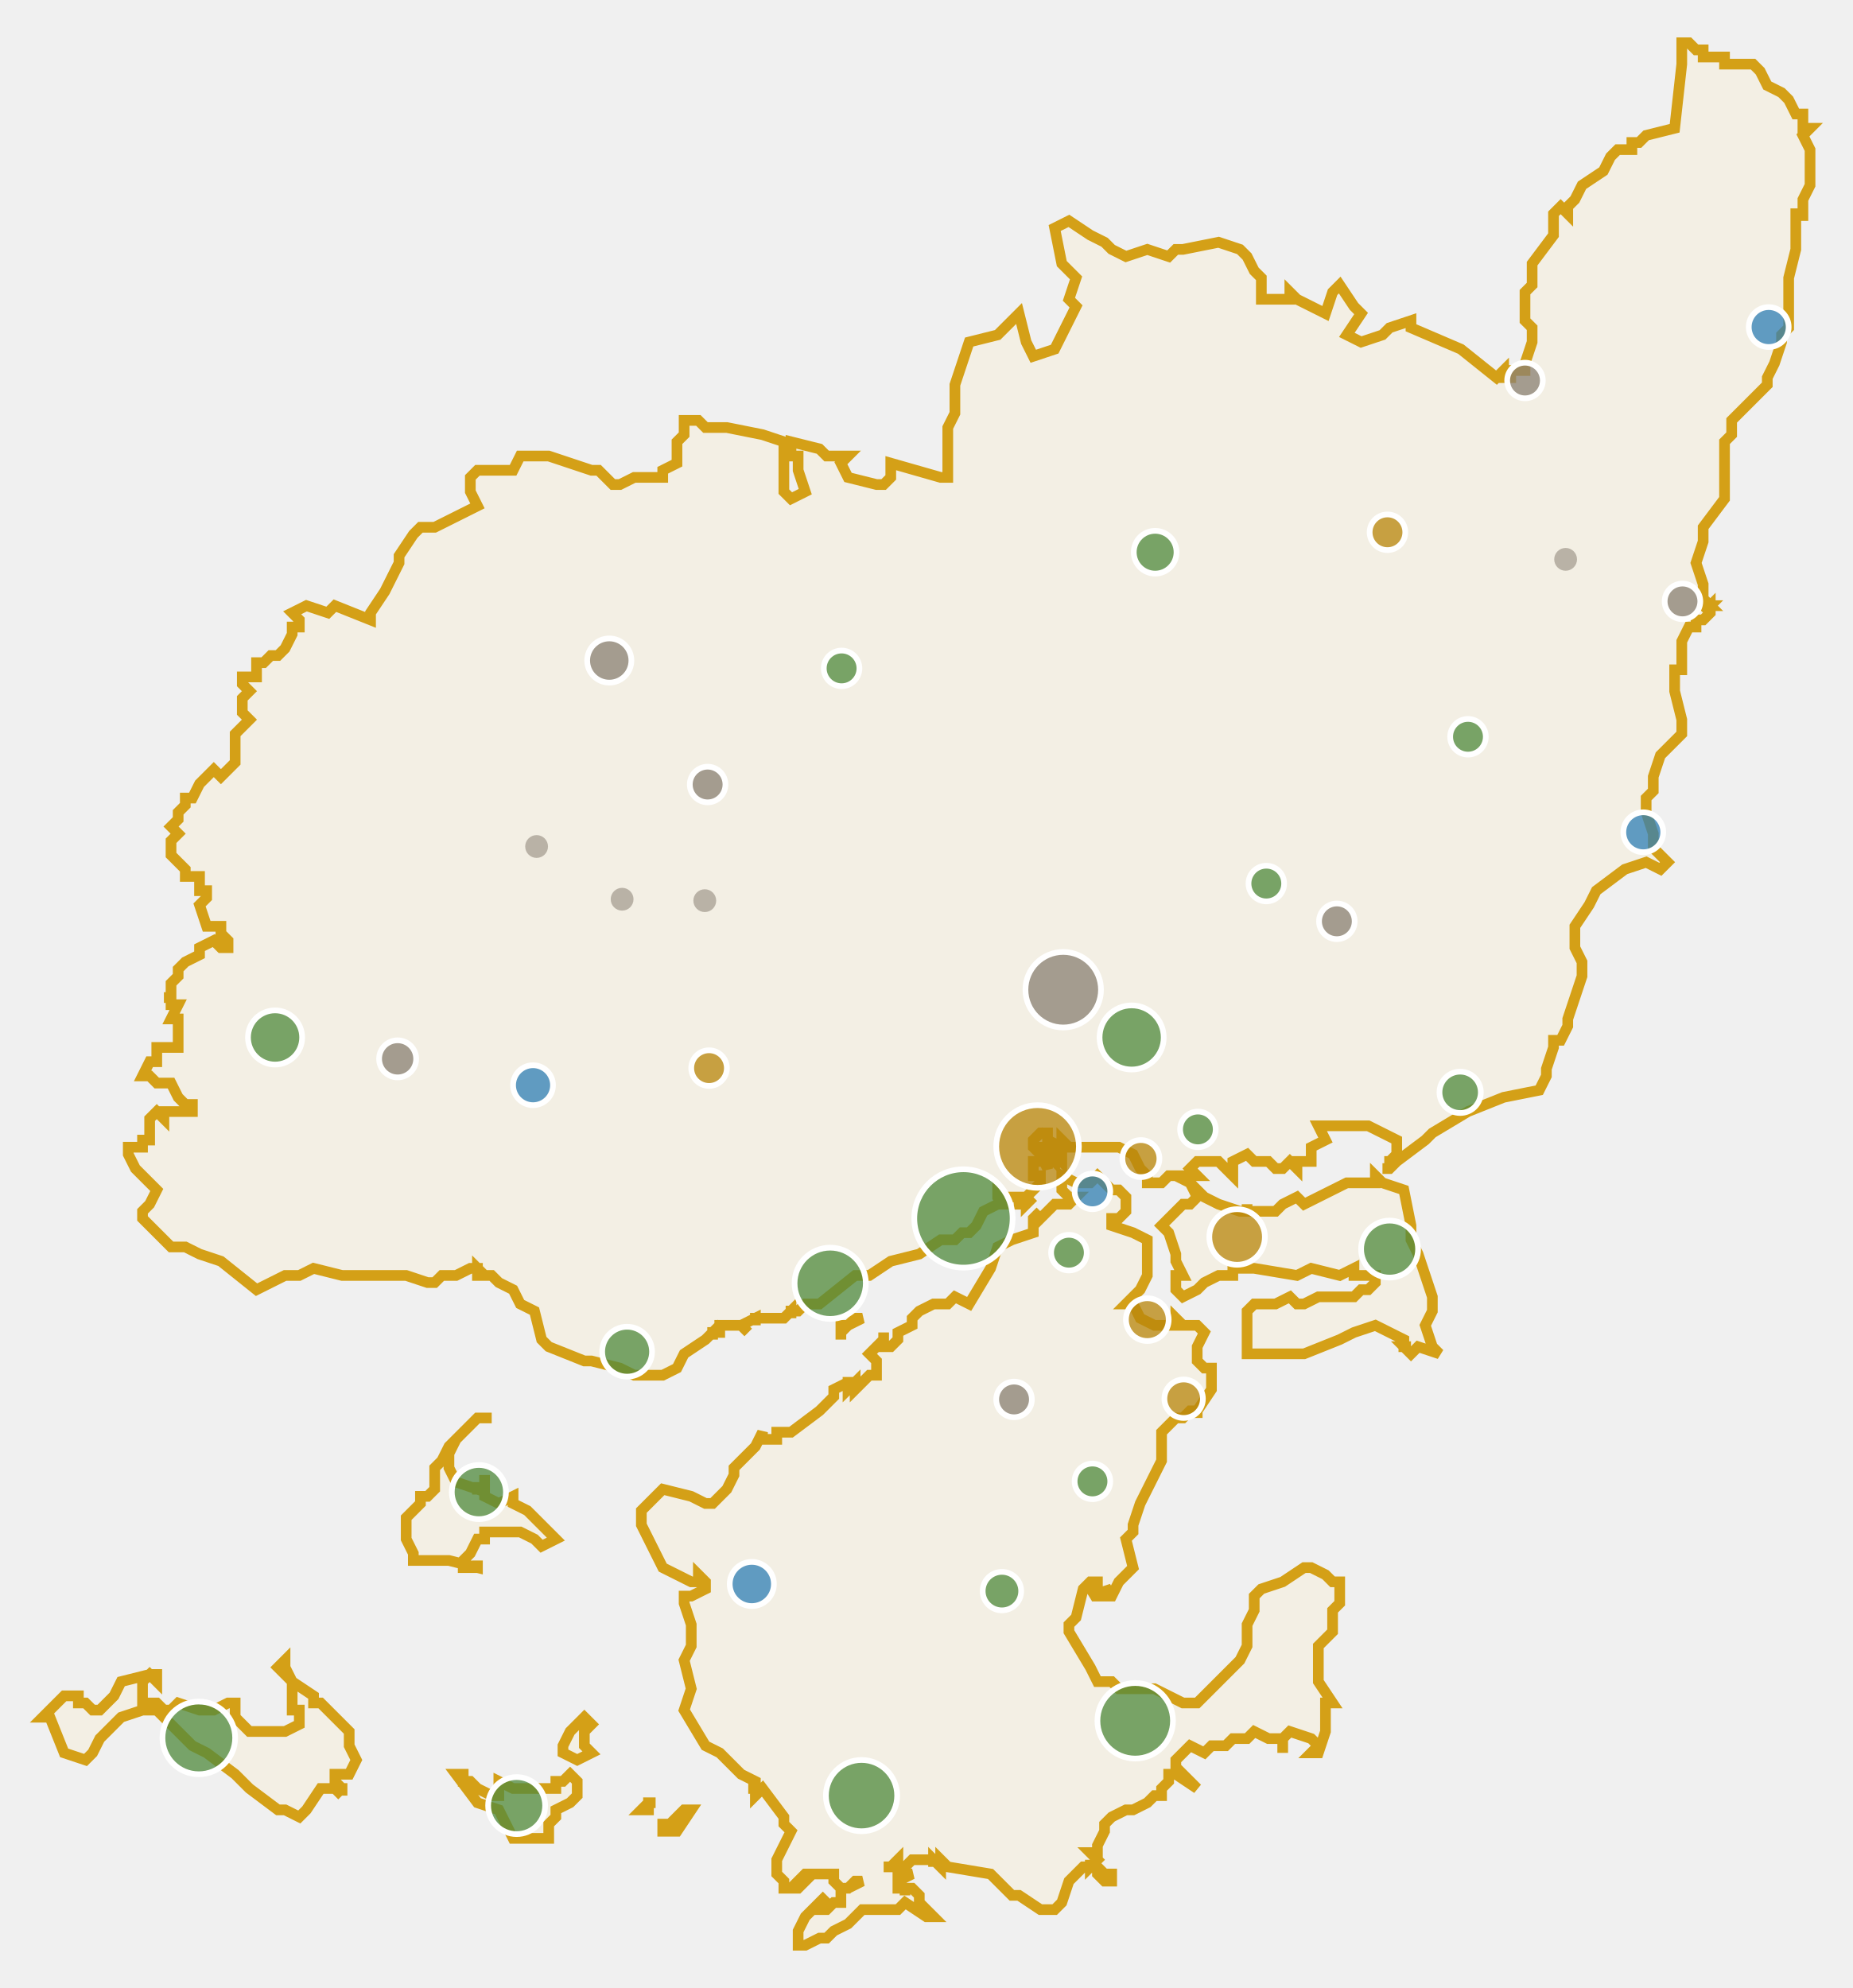
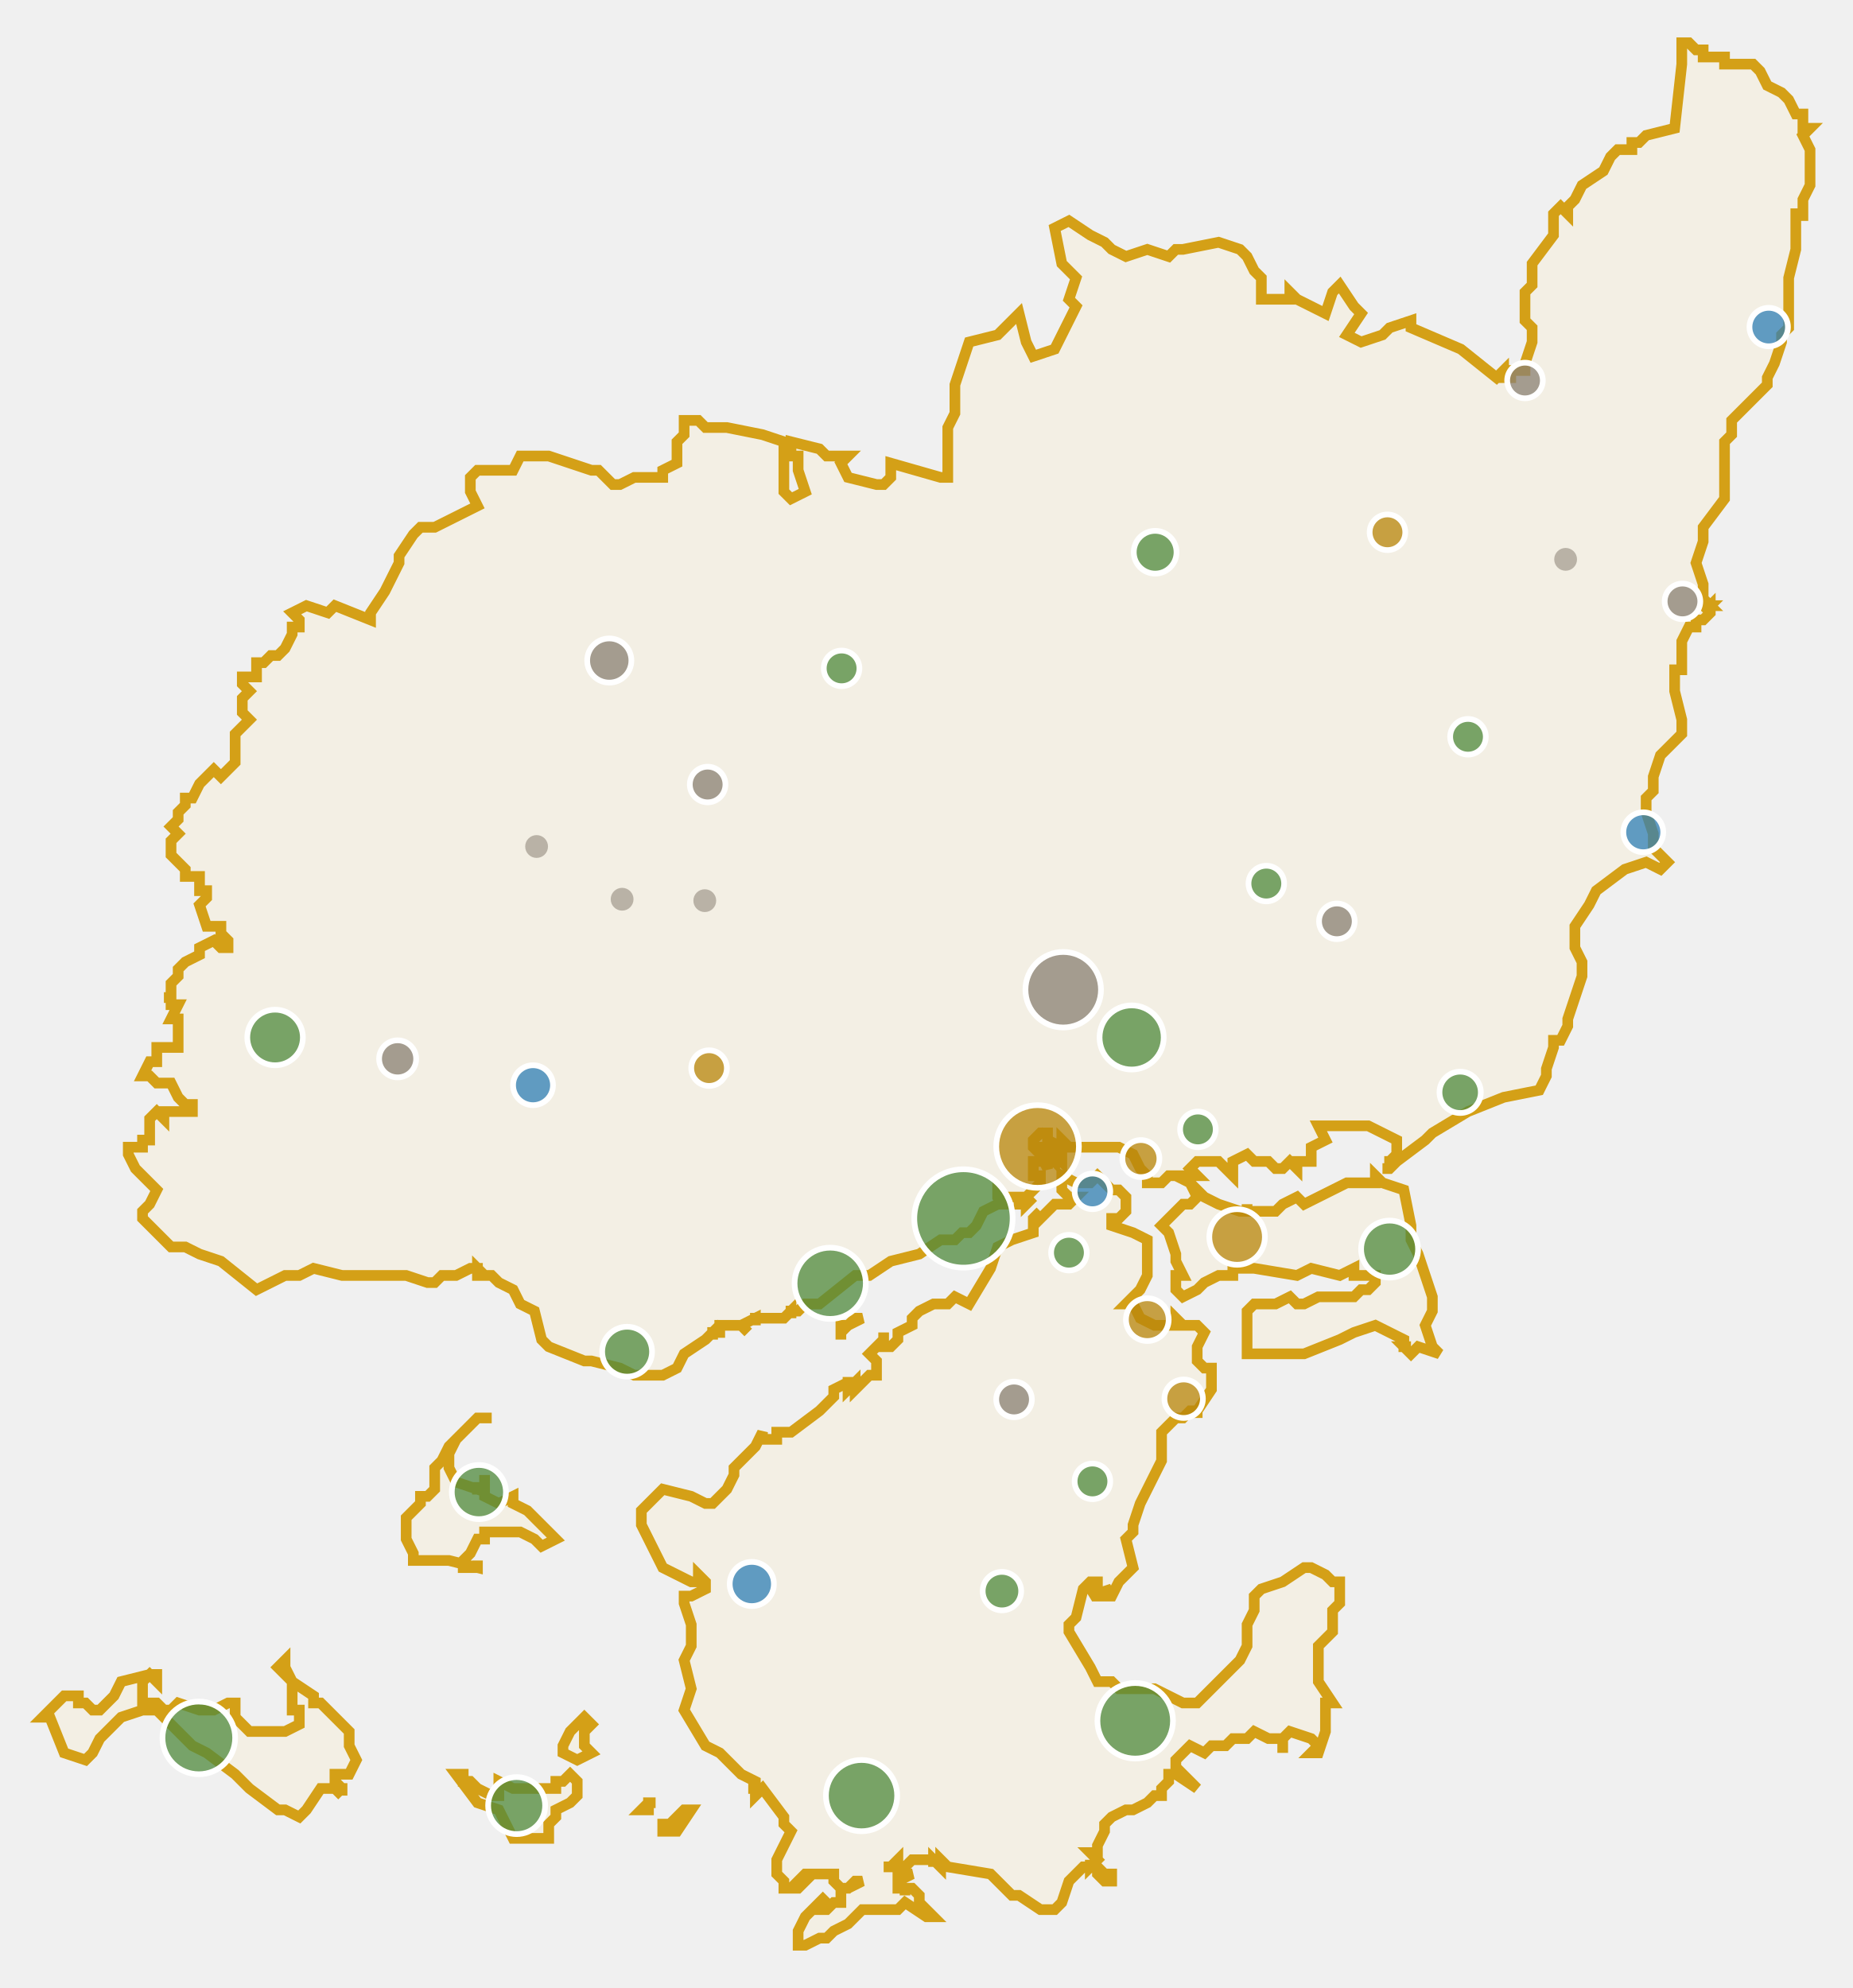
<svg xmlns="http://www.w3.org/2000/svg" viewBox="0 0 260 279" width="260" height="279">
  <path d="M154,263L155,264L156,264L156,263L155,263L154,262L154,263ZM147,162L148,163L148,162L149,163L149,162L147,160L147,161L146,161L146,162L147,164L147,163L147,162ZM166,35L165,35L164,36L161,35L158,36L156,35L155,34L153,33L150,31L148,32L149,37L151,39L150,42L151,43L148,49L145,50L144,48L143,44L140,47L136,48L135,51L134,54L134,56L134,58L133,60L133,66L133,67L132,67L125,65L125,67L124,68L123,68L119,67L118,65L119,64L118,64L116,64L115,63L111,62L111,64L112,64L112,66L113,69L111,70L110,69L110,67L110,62L107,61L102,60L101,60L99,60L98,59L96,59L96,61L95,62L95,64L95,65L93,66L93,67L91,67L90,67L89,67L87,68L86,68L84,66L83,66L80,65L77,64L73,64L72,66L67,66L66,67L66,68L66,69L67,71L61,74L59,74L58,75L56,78L56,79L55,81L54,83L52,86L52,87L47,85L46,86L43,85L41,86L42,87L42,88L41,88L41,89L40,91L39,92L38,92L37,93L36,93L36,94L36,95L34,95L34,96L35,97L34,98L34,99L34,100L35,101L33,103L33,107L31,109L30,108L28,110L27,112L26,112L26,113L25,114L25,115L24,116L25,117L24,118L24,120L26,122L26,123L28,123L28,124L28,125L29,125L29,126L28,127L29,130L30,130L31,130L31,131L32,132L32,133L31,133L30,132L28,133L28,134L26,135L25,136L25,137L24,138L24,139L24,140L23,140L24,140L24,141L25,141L24,143L25,143L25,144L25,145L25,147L24,147L22,147L22,149L21,149L20,151L21,151L22,152L24,152L25,154L26,155L27,155L27,156L24,156L23,156L23,157L22,156L21,157L21,158L21,159L21,160L20,160L20,161L18,161L18,162L19,164L20,165L21,166L22,167L21,169L20,170L20,171L24,175L26,175L28,176L31,177L36,181L40,179L42,179L44,178L48,179L50,179L55,179L57,179L60,180L61,180L62,179L64,179L66,178L67,178L67,179L68,179L67,179L67,178L68,179L69,179L70,180L72,181L73,183L75,184L76,188L77,189L82,191L83,191L87,192L89,193L92,193L93,193L95,192L96,190L99,188L100,187L100,188L100,187L100,188L100,187L101,187L101,186L104,186L105,187L104,186L106,185L106,186L106,185L108,185L110,185L111,184L111,185L111,184L112,184L113,183L115,183L120,179L122,179L125,177L129,176L132,174L134,174L135,173L136,173L137,172L138,170L140,169L141,169L140,168L140,167L141,168L142,168L143,168L143,169L144,169L143,169L143,168L144,168L144,169L145,168L144,169L144,168L145,168L144,168L145,167L146,166L146,165L145,165L145,164L145,163L146,163L146,162L145,161L145,160L146,159L147,159L147,160L149,161L149,160L150,161L157,161L159,162L160,164L161,165L161,166L163,166L164,165L165,165L167,166L166,165L167,165L168,165L167,164L168,163L169,163L171,163L173,165L173,163L175,162L176,163L177,163L178,163L179,164L180,164L181,163L182,164L182,163L184,163L184,161L186,160L185,158L187,158L192,158L196,160L196,162L195,163L195,164L195,163L196,163L195,164L194,164L195,164L196,163L200,160L201,159L206,156L211,154L216,153L217,151L217,150L218,147L218,146L219,146L220,144L220,143L222,137L222,135L221,133L221,131L221,130L223,127L224,125L228,122L231,121L233,122L234,121L232,119L232,117L231,114L231,112L232,111L232,109L233,106L235,104L236,103L236,101L235,97L235,94L236,94L236,93L236,90L237,88L238,88L238,87L239,87L240,86L240,85L239,86L240,85L239,85L240,85L239,85L240,85L239,84L239,83L239,82L238,79L239,76L239,74L242,70L242,68L242,65L242,62L243,61L243,59L244,58L247,55L248,54L248,53L249,51L250,48L250,47L251,46L251,45L251,44L251,39L252,35L252,30L253,30L253,31L253,30L253,29L253,28L254,26L254,24L254,23L254,22L254,21L253,19L254,18L253,18L253,16L252,16L251,14L250,13L248,12L247,10L246,9L245,9L244,9L243,9L242,9L242,8L241,8L239,8L239,7L238,7L237,6L236,6L236,7L236,8L236,9L235,18L231,19L230,20L229,20L229,21L228,21L227,21L226,22L225,24L222,26L221,28L220,29L220,30L219,29L218,30L218,31L218,32L218,33L215,37L215,38L215,40L214,41L214,42L214,43L214,45L215,46L215,48L214,51L214,52L212,52L212,53L211,53L211,52L210,53L205,49L198,46L198,45L195,46L194,47L191,48L189,47L191,44L190,43L188,40L187,41L186,44L184,43L182,42L181,41L181,42L177,42L177,40L177,39L176,38L175,36L174,35L171,34L166,35ZM67,209L64,208L63,206L63,204L64,202L67,199L69,199L68,199L67,199L64,202L63,203L62,205L61,206L61,209L60,210L59,210L59,211L58,212L57,213L57,214L57,216L58,218L58,219L59,219L63,219L67,220L67,219L67,220L66,220L65,220L65,219L66,218L67,216L68,216L68,215L69,215L73,215L75,216L76,217L78,216L77,215L76,214L74,212L72,211L72,210L70,211L68,210L68,209L68,207L68,209L67,209L67,208L67,209ZM23,240L22,239L21,239L20,239L20,238L20,237L20,236L21,235L22,236L22,235L21,235L17,236L16,238L14,240L13,240L12,239L11,239L11,238L9,238L8,239L6,241L7,241L9,246L12,247L13,246L14,244L15,243L16,242L17,241L20,240L22,240L23,241L24,242L27,245L29,246L33,249L35,251L39,254L40,254L42,255L43,254L45,251L46,251L47,251L48,252L47,251L48,251L48,252L48,251L47,250L47,249L49,249L50,247L49,245L49,243L47,241L46,240L45,239L44,239L44,238L41,236L40,234L40,233L39,234L40,235L41,236L41,237L41,238L41,240L42,240L42,242L40,243L39,243L38,243L35,243L33,241L33,240L33,239L32,239L30,240L29,240L28,240L25,239L24,240L23,240ZM78,250L78,251L78,250L78,251L77,251L74,251L72,251L70,250L70,252L69,252L67,251L66,250L65,250L65,249L64,249L67,253L70,254L72,258L74,258L76,258L77,258L77,257L77,256L77,257L77,256L78,255L78,254L80,253L81,252L81,251L81,250L80,249L79,250L78,250ZM82,243L83,242L82,241L80,243L79,245L79,246L81,247L83,246L82,245L82,243ZM91,253L90,254L91,254L91,253L92,253L91,253ZM94,256L93,256L93,257L95,257L97,254L96,254L94,256ZM111,201L110,201L109,201L109,202L107,202L107,201L106,203L105,204L103,206L103,207L102,209L100,211L99,211L97,210L93,209L92,210L91,211L90,212L90,213L90,214L92,218L93,220L95,221L97,222L99,222L98,222L98,221L99,222L99,223L97,224L96,224L96,225L97,228L97,230L97,231L96,233L97,237L96,240L99,245L101,246L104,249L106,250L106,251L105,251L106,251L106,252L107,251L110,255L110,256L111,257L110,259L109,261L109,262L109,263L110,264L110,265L112,265L113,264L112,264L113,263L115,263L117,263L117,264L118,265L119,265L120,264L121,264L119,265L118,265L118,266L118,267L117,267L116,268L115,268L115,267L116,266L113,269L112,271L112,272L112,273L113,273L115,272L116,272L117,271L119,270L120,269L121,268L123,268L126,268L127,267L130,269L131,269L130,268L129,267L129,266L128,265L127,265L127,266L127,265L126,265L126,264L128,263L126,263L126,262L125,262L124,262L125,262L126,261L126,262L127,262L126,262L127,262L128,261L129,261L130,261L131,261L131,262L131,261L132,262L132,261L133,262L139,263L142,266L143,266L146,268L148,268L149,267L150,264L152,262L153,262L153,261L153,262L154,261L153,260L154,260L154,259L155,257L155,256L156,255L158,254L159,254L161,253L162,252L163,252L163,251L164,250L164,249L165,249L168,251L165,248L165,247L166,246L167,245L169,246L170,245L172,245L173,244L175,244L176,243L178,244L179,244L180,244L180,246L180,244L181,243L184,244L185,245L184,246L185,246L186,243L186,242L186,240L186,239L187,239L185,236L185,233L185,232L185,231L186,230L187,229L187,228L187,226L188,225L188,224L188,222L187,222L186,221L184,220L183,220L180,222L177,223L176,224L176,226L175,228L175,231L174,233L172,235L168,239L167,239L166,239L162,237L160,237L157,237L156,236L154,236L153,234L150,229L150,228L151,227L152,223L153,222L154,222L154,223L153,224L156,223L155,224L156,224L155,224L154,224L155,224L154,224L156,224L157,222L159,220L158,216L159,215L159,214L160,211L161,209L163,205L163,201L164,200L165,199L166,199L167,198L168,198L168,199L168,198L170,195L170,194L170,192L169,192L168,191L168,189L169,187L168,186L166,186L165,185L165,186L164,186L162,186L160,185L159,183L158,183L159,182L160,181L161,179L161,178L161,177L161,175L161,174L159,173L156,172L156,171L157,171L156,171L157,171L158,170L158,168L157,167L156,167L154,165L153,166L151,166L149,165L149,166L149,167L150,168L151,168L150,169L149,169L148,169L146,171L145,172L145,171L146,170L145,171L145,172L145,173L142,174L140,175L139,178L136,183L134,182L133,183L131,183L129,184L128,185L128,186L126,187L126,188L125,189L124,189L124,188L124,187L124,188L123,189L122,190L123,191L123,193L122,193L120,195L120,194L119,195L119,194L121,194L120,194L119,194L117,195L117,196L116,197L115,198L111,201ZM168,181L169,180L171,179L173,179L173,178L174,178L175,178L176,178L182,179L184,178L188,179L190,178L190,179L192,179L193,179L193,180L192,181L191,181L190,182L189,182L188,182L185,182L183,183L182,183L181,182L179,183L177,183L176,183L175,184L175,185L175,187L175,189L175,190L176,190L180,190L183,190L188,188L190,187L193,186L195,187L197,188L197,189L198,189L197,189L198,190L199,189L202,190L201,189L200,186L201,184L201,182L200,179L199,176L198,174L198,172L197,167L194,166L193,165L193,166L192,166L189,166L183,169L182,168L180,169L179,170L176,170L175,170L175,169L175,170L174,170L171,169L169,168L168,167L169,168L167,166L168,168L167,169L166,169L165,170L164,171L163,172L164,173L165,176L165,177L166,179L165,179L165,180L165,181L166,182L168,181ZM119,186L118,186L118,187L118,188L118,187L119,186L121,185L120,185L119,186Z" fill="#f3efe4" stroke="#d4a017" stroke-width="1.5" fill-rule="evenodd" />
  <circle cx="145.6" cy="160.9" r="5.8" fill="#b8860b" fill-opacity="0.75" stroke="#fff" stroke-width="0.8" />
  <circle cx="149.2" cy="138.9" r="5.3" fill="#8a8073" fill-opacity="0.75" stroke="#fff" stroke-width="0.8" />
  <circle cx="158.8" cy="145.6" r="4.5" fill="#4f8a3c" fill-opacity="0.75" stroke="#fff" stroke-width="0.8" />
  <circle cx="135.2" cy="171" r="6.9" fill="#4f8a3c" fill-opacity="0.75" stroke="#fff" stroke-width="0.8" />
  <circle cx="160.1" cy="162.6" r="2.6" fill="#b8860b" fill-opacity="0.75" stroke="#fff" stroke-width="0.8" />
  <circle cx="153.3" cy="167.2" r="2.5" fill="#2f7fb5" fill-opacity="0.75" stroke="#fff" stroke-width="0.8" />
  <circle cx="168.1" cy="158.5" r="2.5" fill="#4f8a3c" fill-opacity="0.75" stroke="#fff" stroke-width="0.8" />
  <circle cx="187.6" cy="129.3" r="2.5" fill="#8a8073" fill-opacity="0.75" stroke="#fff" stroke-width="0.8" />
  <circle cx="177.7" cy="124" r="2.5" fill="#4f8a3c" fill-opacity="0.75" stroke="#fff" stroke-width="0.8" />
  <circle cx="173.6" cy="173.6" r="3.9" fill="#b8860b" fill-opacity="0.75" stroke="#fff" stroke-width="0.8" />
  <circle cx="195" cy="175.3" r="4.0" fill="#4f8a3c" fill-opacity="0.75" stroke="#fff" stroke-width="0.8" />
  <circle cx="204.9" cy="153.3" r="2.9" fill="#4f8a3c" fill-opacity="0.75" stroke="#fff" stroke-width="0.8" />
  <circle cx="161" cy="185.2" r="3.0" fill="#b8860b" fill-opacity="0.75" stroke="#fff" stroke-width="0.8" />
  <circle cx="142.3" cy="196.4" r="2.5" fill="#8a8073" fill-opacity="0.75" stroke="#fff" stroke-width="0.8" />
  <circle cx="150" cy="175.8" r="2.5" fill="#4f8a3c" fill-opacity="0.75" stroke="#fff" stroke-width="0.8" />
  <circle cx="166.1" cy="196.3" r="2.7" fill="#b8860b" fill-opacity="0.75" stroke="#fff" stroke-width="0.8" />
  <circle cx="153.3" cy="207.9" r="2.5" fill="#4f8a3c" fill-opacity="0.75" stroke="#fff" stroke-width="0.8" />
  <circle cx="140.6" cy="223.3" r="2.7" fill="#4f8a3c" fill-opacity="0.75" stroke="#fff" stroke-width="0.8" />
  <circle cx="159.3" cy="241.5" r="5.3" fill="#4f8a3c" fill-opacity="0.75" stroke="#fff" stroke-width="0.8" />
  <circle cx="120.9" cy="252" r="5.0" fill="#4f8a3c" fill-opacity="0.75" stroke="#fff" stroke-width="0.8" />
  <circle cx="105.5" cy="222.3" r="3.1" fill="#2f7fb5" fill-opacity="0.75" stroke="#fff" stroke-width="0.8" />
  <circle cx="87.3" cy="126.2" r="1.6" fill="#b9b2a6" />
  <circle cx="99.3" cy="110.1" r="2.5" fill="#8a8073" fill-opacity="0.75" stroke="#fff" stroke-width="0.8" />
  <circle cx="85.5" cy="92.7" r="3.1" fill="#8a8073" fill-opacity="0.75" stroke="#fff" stroke-width="0.8" />
  <circle cx="98.9" cy="126.4" r="1.6" fill="#b9b2a6" />
  <circle cx="75.3" cy="118.8" r="1.6" fill="#b9b2a6" />
  <circle cx="118.1" cy="93.8" r="2.5" fill="#4f8a3c" fill-opacity="0.75" stroke="#fff" stroke-width="0.8" />
  <circle cx="99.5" cy="149.9" r="2.5" fill="#b8860b" fill-opacity="0.75" stroke="#fff" stroke-width="0.8" />
  <circle cx="74.8" cy="152.3" r="2.8" fill="#2f7fb5" fill-opacity="0.75" stroke="#fff" stroke-width="0.8" />
  <circle cx="55.8" cy="148.6" r="2.6" fill="#8a8073" fill-opacity="0.75" stroke="#fff" stroke-width="0.8" />
  <circle cx="116.5" cy="180.1" r="5.0" fill="#4f8a3c" fill-opacity="0.75" stroke="#fff" stroke-width="0.8" />
  <circle cx="88" cy="189.7" r="3.5" fill="#4f8a3c" fill-opacity="0.75" stroke="#fff" stroke-width="0.8" />
-   <circle cx="38.6" cy="145.6" r="3.8" fill="#4f8a3c" fill-opacity="0.75" stroke="#fff" stroke-width="0.8" />
+   <circle cx="38.6" cy="145.6" r="3.9" fill="#4f8a3c" fill-opacity="0.75" stroke="#fff" stroke-width="0.8" />
  <circle cx="67.2" cy="209.4" r="3.8" fill="#4f8a3c" fill-opacity="0.75" stroke="#fff" stroke-width="0.8" />
  <circle cx="72.5" cy="253.4" r="4.0" fill="#4f8a3c" fill-opacity="0.75" stroke="#fff" stroke-width="0.8" />
  <circle cx="27.9" cy="243.9" r="5.1" fill="#4f8a3c" fill-opacity="0.75" stroke="#fff" stroke-width="0.8" />
  <circle cx="194.7" cy="74.7" r="2.5" fill="#b8860b" fill-opacity="0.75" stroke="#fff" stroke-width="0.8" />
  <circle cx="236.1" cy="84.4" r="2.5" fill="#8a8073" fill-opacity="0.75" stroke="#fff" stroke-width="0.8" />
  <circle cx="214" cy="53.4" r="2.5" fill="#8a8073" fill-opacity="0.75" stroke="#fff" stroke-width="0.8" />
  <circle cx="219.7" cy="78.5" r="1.6" fill="#b9b2a6" />
  <circle cx="206" cy="103.4" r="2.5" fill="#4f8a3c" fill-opacity="0.75" stroke="#fff" stroke-width="0.8" />
  <circle cx="162.1" cy="77.5" r="3.0" fill="#4f8a3c" fill-opacity="0.75" stroke="#fff" stroke-width="0.8" />
  <circle cx="230.6" cy="116.8" r="2.8" fill="#2f7fb5" fill-opacity="0.75" stroke="#fff" stroke-width="0.8" />
-   <circle cx="248.2" cy="45.9" r="2.8" fill="#2f7fb5" fill-opacity="0.75" stroke="#fff" stroke-width="0.8" />
+   <circle cx="248.2" cy="45.9" r="2.7" fill="#2f7fb5" fill-opacity="0.75" stroke="#fff" stroke-width="0.8" />
</svg>
